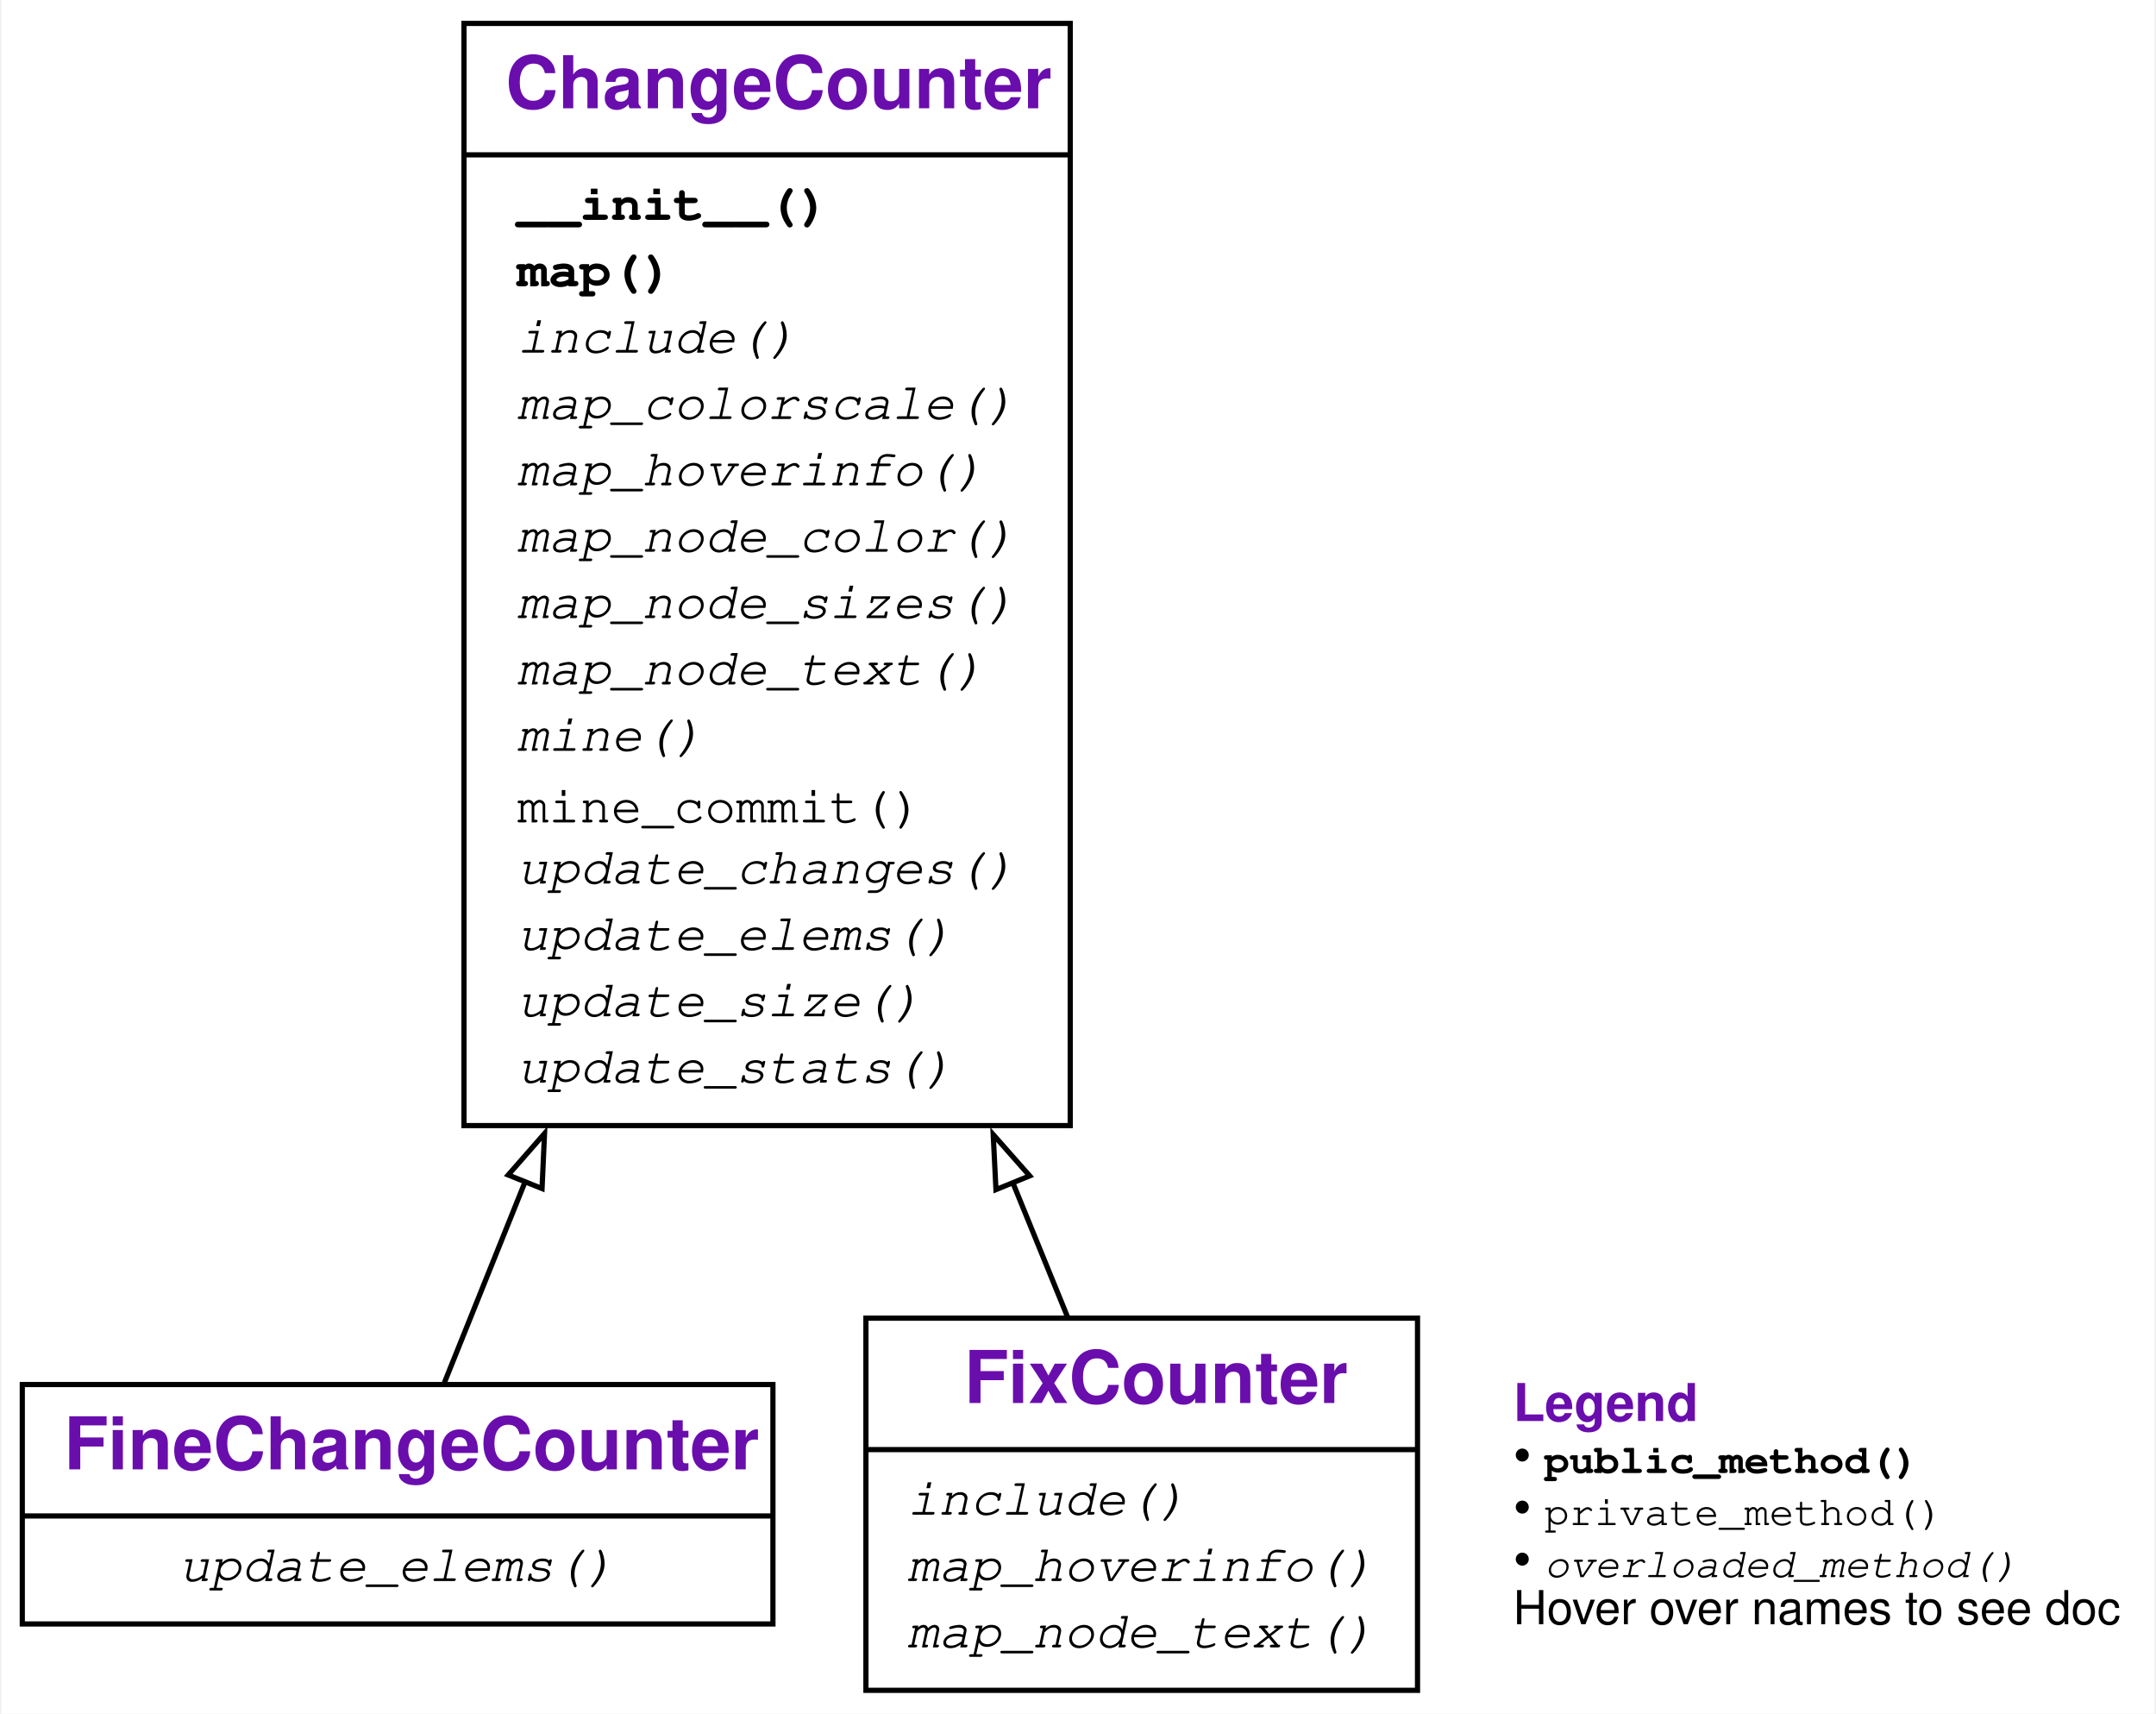
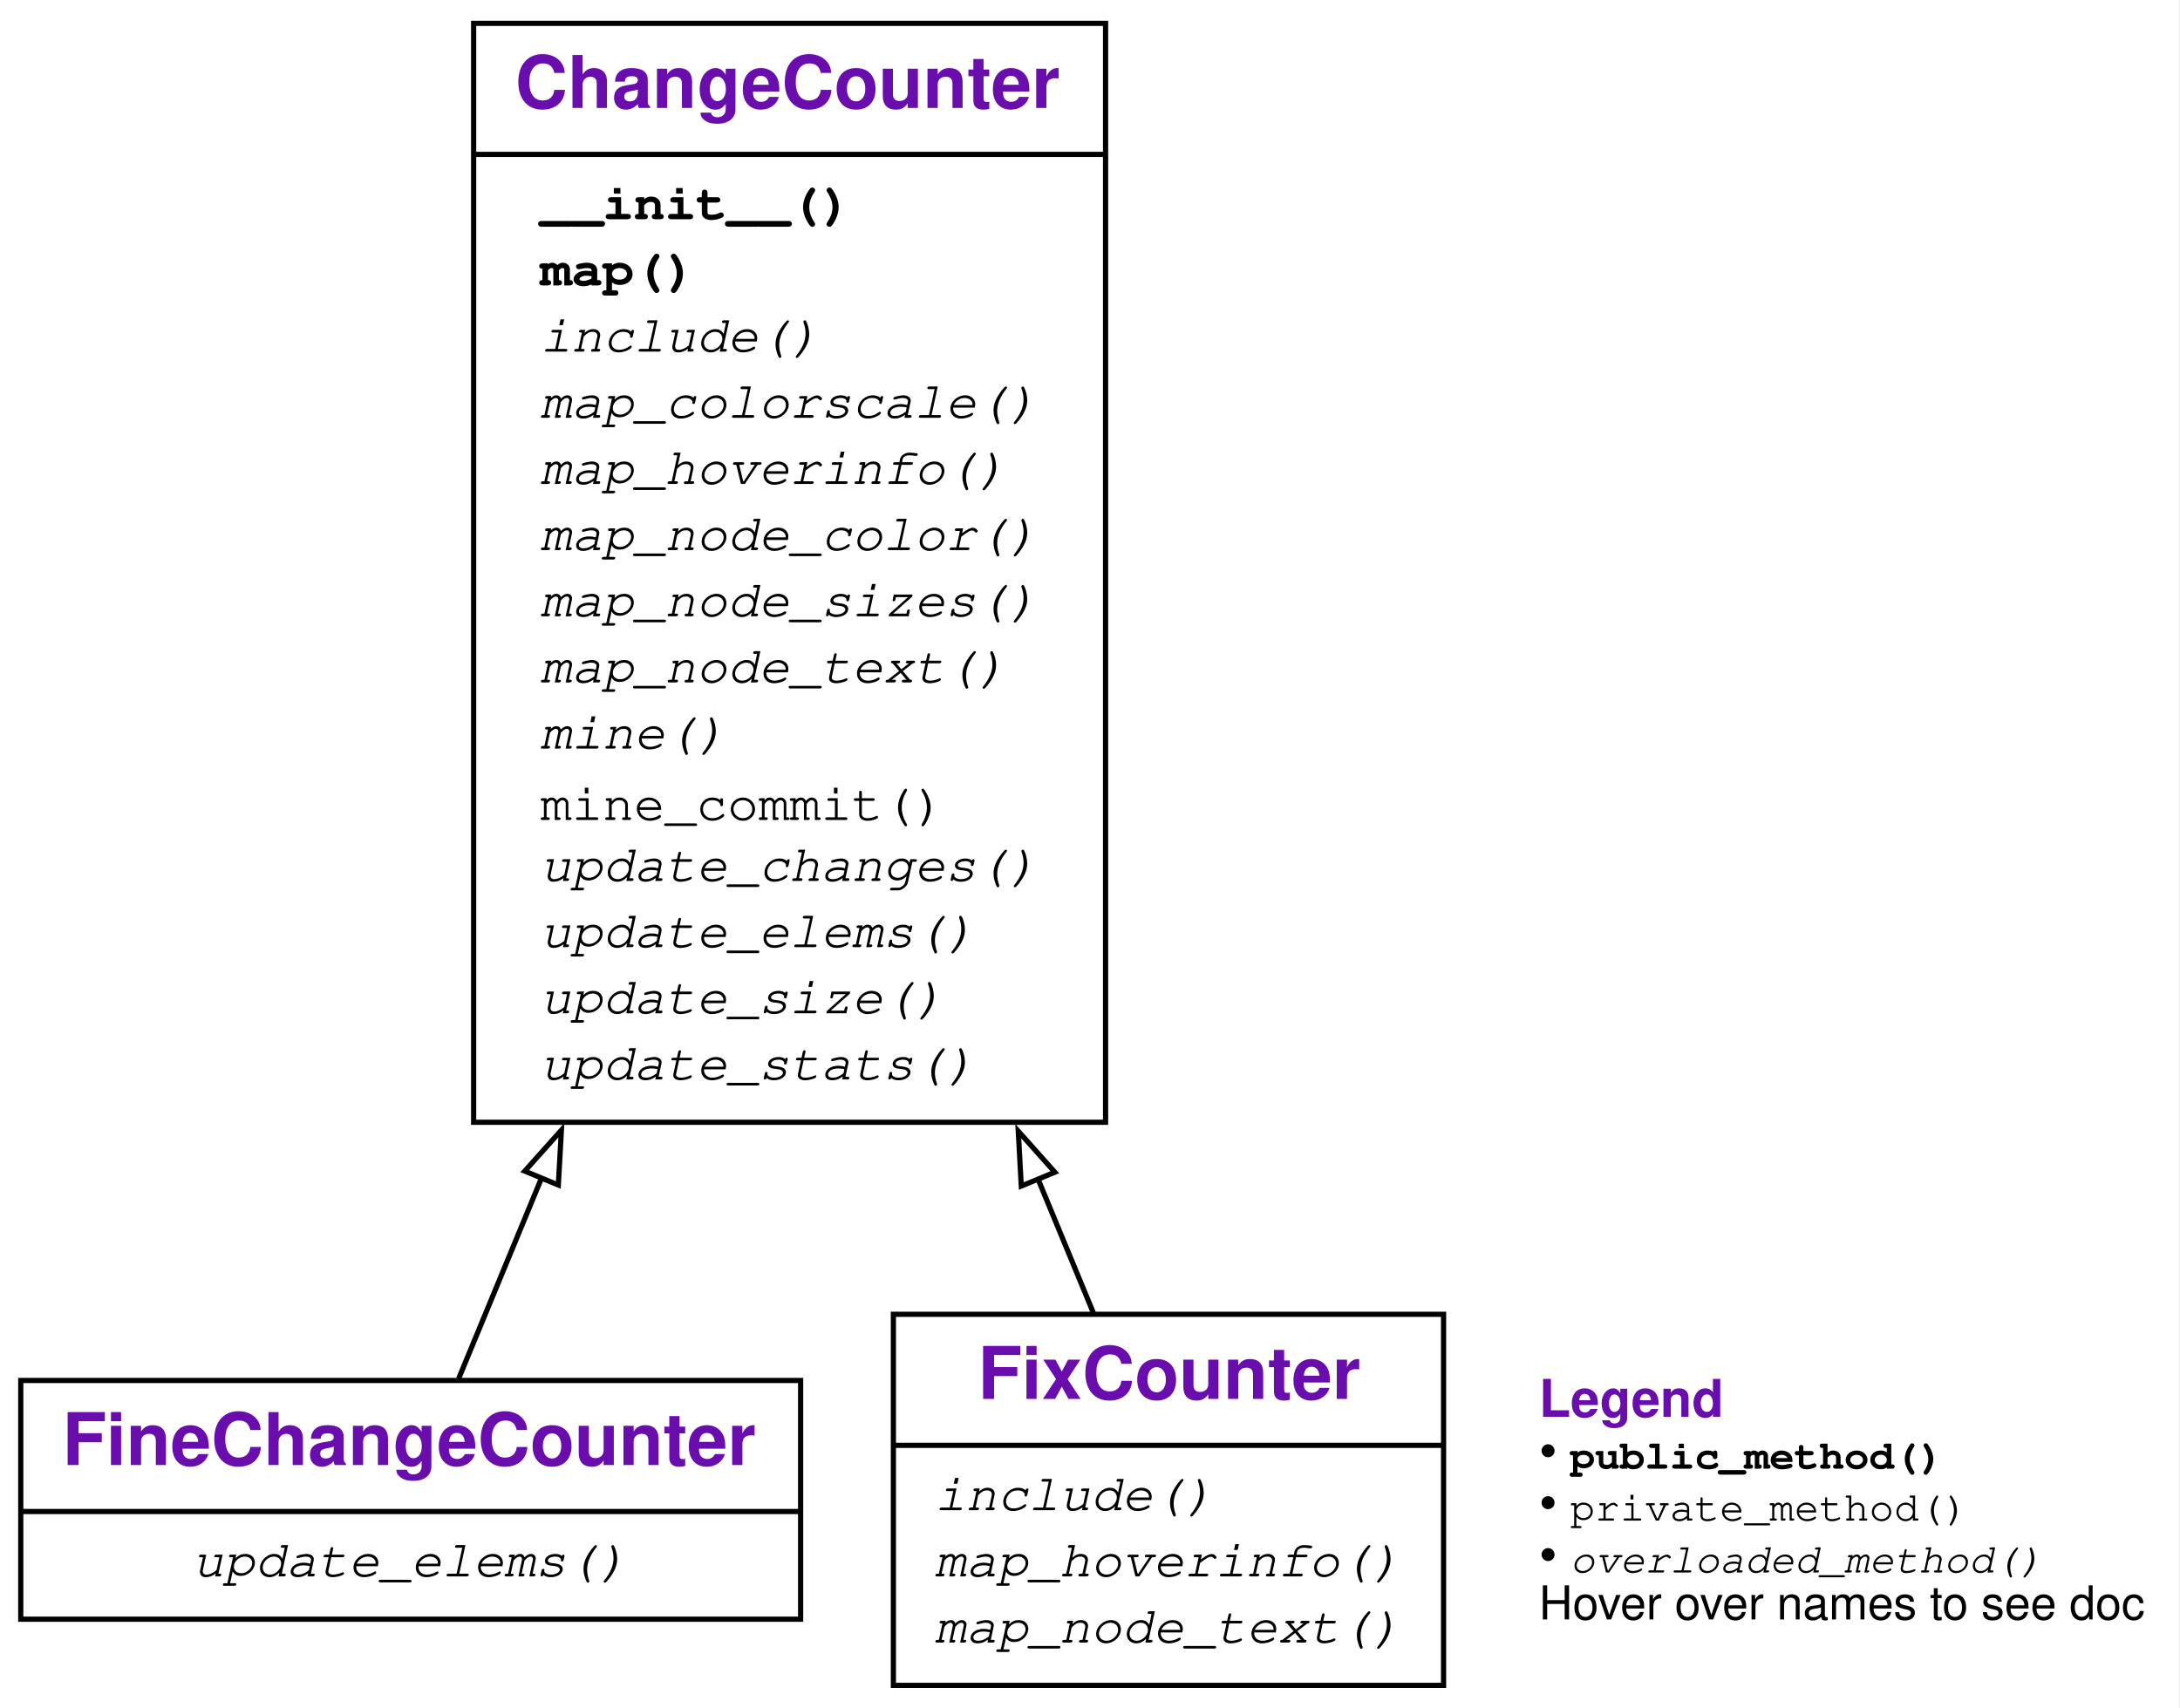
- <svg xmlns="http://www.w3.org/2000/svg" xmlns:xlink="http://www.w3.org/1999/xlink" width="414pt" height="329pt" viewBox="0.00 0.00 413.75 329.25">
+ <svg xmlns="http://www.w3.org/2000/svg" xmlns:xlink="http://www.w3.org/1999/xlink" width="420pt" height="329pt" viewBox="0.00 0.00 420.00 329.00">
  <g id="graph0" class="graph" transform="scale(1 1) rotate(0) translate(4 325.25)">
    <g id="a_graph0">
      <a xlink:title="FineChangeCounter class hierarchy">
-         <polygon fill="white" stroke="none" points="-4,4 -4,-325.25 409.75,-325.25 409.75,4 -4,4" />
+         <polygon fill="white" stroke="none" points="-4,4 -4,-325.25 415.75,-325.25 415.75,4 -4,4" />
      </a>
    </g>
    <g id="node1" class="node">
      <g id="a_node1">
        <a xlink:href="#" xlink:title="class FineChangeCounter:&#10;Count the changes for files in the repository and their elements">
-           <polygon fill="none" stroke="black" points="0,-13.25 0,-59.25 144.25,-59.25 144.25,-13.25 0,-13.25" />
-           <text text-anchor="start" x="8" y="-42.95" font-family="Raleway, Helvetica, Arial, sans-serif" font-weight="bold" font-size="14.00" fill="#6a0dad">FineChangeCounter</text>
-           <polyline fill="none" stroke="black" points="0,-34 144.25,-34" />
+           <polygon fill="none" stroke="black" points="0,-13.25 0,-59.25 150.25,-59.25 150.25,-13.25 0,-13.25" />
+           <text xml:space="preserve" text-anchor="start" x="8" y="-42.95" font-family="Raleway, Helvetica, Arial, sans-serif" font-weight="bold" font-size="14.00" fill="#6a0dad">FineChangeCounter</text>
+           <polyline fill="none" stroke="black" points="0,-34 150.25,-34" />
          <g id="a_node1_0">
            <a xlink:href="#" xlink:title="FineChangeCounter">
              <g id="a_node1_1">
                <a xlink:href="#" xlink:title="update_elems(self, node: Tuple, m: pydriller.domain.commit.ModifiedFile) -&gt; None:&#10;Update counters for subelements of `node` with modification `m`.&#10;To be defined in subclasses.">
-                   <text text-anchor="start" x="30.12" y="-21.5" font-family="'Fira Mono', 'Source Code Pro', 'Courier', monospace" font-style="italic" font-size="10.00">update_elems()</text>
+                   <text xml:space="preserve" text-anchor="start" x="33.12" y="-21.5" font-family="'Fira Mono', 'Source Code Pro', 'Courier', monospace" font-style="italic" font-size="10.00">update_elems()</text>
                </a>
              </g>
            </a>
          </g>
        </a>
      </g>
    </g>
    <g id="node2" class="node">
      <g id="a_node2">
        <a xlink:href="#" xlink:title="class ChangeCounter:&#10;Count the number of changes for a repository.">
-           <polygon fill="none" stroke="black" points="84.88,-109 84.88,-320.75 201.38,-320.75 201.38,-109 84.88,-109" />
-           <text text-anchor="start" x="92.88" y="-304.45" font-family="Raleway, Helvetica, Arial, sans-serif" font-weight="bold" font-size="14.00" fill="#6a0dad">ChangeCounter</text>
-           <polyline fill="none" stroke="black" points="84.88,-295.5 201.38,-295.5" />
+           <polygon fill="none" stroke="black" points="87.25,-109 87.25,-320.75 209,-320.75 209,-109 87.25,-109" />
+           <text xml:space="preserve" text-anchor="start" x="95.25" y="-304.45" font-family="Raleway, Helvetica, Arial, sans-serif" font-weight="bold" font-size="14.00" fill="#6a0dad">ChangeCounter</text>
+           <polyline fill="none" stroke="black" points="87.25,-295.5 209,-295.5" />
          <g id="a_node2_2">
            <a xlink:href="#" xlink:title="ChangeCounter">
              <g id="a_node2_3">
                <a xlink:href="#" xlink:title="__init__(self, repo: str, *, filter: Optional[Callable[[pydriller.domain.commit.Commit], bool]] = None, log: bool = False, **kwargs: Any) -&gt; None:&#10;Constructor.&#10;`repo` is a git repository (as URL or directory).&#10;`filter` is a predicate that takes a modification and returns True&#10;if it should be considered (default: consider all).&#10;`log` turns on logging if set.&#10;`kwargs` are passed to the `Repository()` constructor.">
-                   <text text-anchor="start" x="95.12" y="-283" font-family="'Fira Mono', 'Source Code Pro', 'Courier', monospace" font-weight="bold" font-size="10.00">__init__()</text>
+                   <text xml:space="preserve" text-anchor="start" x="100.12" y="-283" font-family="'Fira Mono', 'Source Code Pro', 'Courier', monospace" font-weight="bold" font-size="10.00">__init__()</text>
                </a>
              </g>
              <g id="a_node2_4">
                <a xlink:href="#" xlink:title="map(self) -&gt; plotly.graph_objs._figure.Figure:&#10;Produce an interactive tree map of the repository.">
-                   <text text-anchor="start" x="95.12" y="-270.25" font-family="'Fira Mono', 'Source Code Pro', 'Courier', monospace" font-weight="bold" font-size="10.00">map()</text>
+                   <text xml:space="preserve" text-anchor="start" x="100.12" y="-270.25" font-family="'Fira Mono', 'Source Code Pro', 'Courier', monospace" font-weight="bold" font-size="10.00">map()</text>
                </a>
              </g>
              <g id="a_node2_5">
                <a xlink:href="#" xlink:title="include(self, m: pydriller.domain.commit.ModifiedFile) -&gt; bool:&#10;Return True if the modification `m` should be included&#10;(default: the `filter` predicate given to the constructor).&#10;To be overloaded in subclasses.">
-                   <text text-anchor="start" x="95.12" y="-257.5" font-family="'Fira Mono', 'Source Code Pro', 'Courier', monospace" font-style="italic" font-size="10.00">include()</text>
+                   <text xml:space="preserve" text-anchor="start" x="100.12" y="-257.5" font-family="'Fira Mono', 'Source Code Pro', 'Courier', monospace" font-style="italic" font-size="10.00">include()</text>
                </a>
              </g>
              <g id="a_node2_6">
                <a xlink:href="#" xlink:title="map_colorscale(self) -&gt; str:&#10;Return the colorscale for the map. To be overloaded in subclasses.">
-                   <text text-anchor="start" x="95.12" y="-244.75" font-family="'Fira Mono', 'Source Code Pro', 'Courier', monospace" font-style="italic" font-size="10.00">map_colorscale()</text>
+                   <text xml:space="preserve" text-anchor="start" x="100.12" y="-244.75" font-family="'Fira Mono', 'Source Code Pro', 'Courier', monospace" font-style="italic" font-size="10.00">map_colorscale()</text>
                </a>
              </g>
              <g id="a_node2_7">
                <a xlink:href="#" xlink:title="map_hoverinfo(self) -&gt; str:&#10;Return the text to be shown when hovering over a node.&#10;To be overloaded in subclasses.">
-                   <text text-anchor="start" x="95.12" y="-232" font-family="'Fira Mono', 'Source Code Pro', 'Courier', monospace" font-style="italic" font-size="10.00">map_hoverinfo()</text>
+                   <text xml:space="preserve" text-anchor="start" x="100.12" y="-232" font-family="'Fira Mono', 'Source Code Pro', 'Courier', monospace" font-style="italic" font-size="10.00">map_hoverinfo()</text>
                </a>
              </g>
              <g id="a_node2_8">
                <a xlink:href="#" xlink:title="map_node_color(self, node: Tuple) -&gt; Optional[int]:&#10;Return a color of the node, as a number.&#10;Can be overloaded in subclasses.">
-                   <text text-anchor="start" x="95.12" y="-219.25" font-family="'Fira Mono', 'Source Code Pro', 'Courier', monospace" font-style="italic" font-size="10.00">map_node_color()</text>
+                   <text xml:space="preserve" text-anchor="start" x="100.12" y="-219.25" font-family="'Fira Mono', 'Source Code Pro', 'Courier', monospace" font-style="italic" font-size="10.00">map_node_color()</text>
                </a>
              </g>
              <g id="a_node2_9">
                <a xlink:href="#" xlink:title="map_node_sizes(self, scale: str = 'log') -&gt; Dict[Tuple, Union[int, float]]:&#10;Return a mapping of nodes to sizes.&#10;Can be overloaded in subclasses.">
-                   <text text-anchor="start" x="95.12" y="-206.5" font-family="'Fira Mono', 'Source Code Pro', 'Courier', monospace" font-style="italic" font-size="10.00">map_node_sizes()</text>
+                   <text xml:space="preserve" text-anchor="start" x="100.12" y="-206.5" font-family="'Fira Mono', 'Source Code Pro', 'Courier', monospace" font-style="italic" font-size="10.00">map_node_sizes()</text>
                </a>
              </g>
              <g id="a_node2_10">
                <a xlink:href="#" xlink:title="map_node_text(self, node: Tuple) -&gt; Optional[str]:&#10;Return the text to be shown for the node (default: #changes).&#10;Can be overloaded in subclasses.">
-                   <text text-anchor="start" x="95.12" y="-193.75" font-family="'Fira Mono', 'Source Code Pro', 'Courier', monospace" font-style="italic" font-size="10.00">map_node_text()</text>
+                   <text xml:space="preserve" text-anchor="start" x="100.12" y="-193.75" font-family="'Fira Mono', 'Source Code Pro', 'Courier', monospace" font-style="italic" font-size="10.00">map_node_text()</text>
                </a>
              </g>
              <g id="a_node2_11">
                <a xlink:href="#" xlink:title="mine(self, **kwargs: Any) -&gt; None:&#10;Gather data from repository. To be extended in subclasses.">
-                   <text text-anchor="start" x="95.12" y="-181" font-family="'Fira Mono', 'Source Code Pro', 'Courier', monospace" font-style="italic" font-size="10.00">mine()</text>
+                   <text xml:space="preserve" text-anchor="start" x="100.12" y="-181" font-family="'Fira Mono', 'Source Code Pro', 'Courier', monospace" font-style="italic" font-size="10.00">mine()</text>
                </a>
              </g>
              <g id="a_node2_12">
                <a xlink:href="#" xlink:title="mine_commit(self, commit: pydriller.domain.commit.Commit) -&gt; None">
-                   <text text-anchor="start" x="95.12" y="-167.25" font-family="'Fira Mono', 'Source Code Pro', 'Courier', monospace" font-size="10.00">mine_commit()</text>
+                   <text xml:space="preserve" text-anchor="start" x="100.12" y="-167.25" font-family="'Fira Mono', 'Source Code Pro', 'Courier', monospace" font-size="10.00">mine_commit()</text>
                </a>
              </g>
              <g id="a_node2_13">
                <a xlink:href="#" xlink:title="update_changes(self, node: Tuple, commit_msg: str) -&gt; None:&#10;Update stats for `node` changed with `commit_msg`.&#10;Can be extended in subclasses.">
-                   <text text-anchor="start" x="95.12" y="-155.5" font-family="'Fira Mono', 'Source Code Pro', 'Courier', monospace" font-style="italic" font-size="10.00">update_changes()</text>
+                   <text xml:space="preserve" text-anchor="start" x="100.12" y="-155.5" font-family="'Fira Mono', 'Source Code Pro', 'Courier', monospace" font-style="italic" font-size="10.00">update_changes()</text>
                </a>
              </g>
              <g id="a_node2_14">
                <a xlink:href="#" xlink:title="update_elems(self, node: Tuple, m: pydriller.domain.commit.ModifiedFile) -&gt; None:&#10;Update counters for subelements of `node` with modification `m`.&#10;To be defined in subclasses.">
-                   <text text-anchor="start" x="95.12" y="-142.75" font-family="'Fira Mono', 'Source Code Pro', 'Courier', monospace" font-style="italic" font-size="10.00">update_elems()</text>
+                   <text xml:space="preserve" text-anchor="start" x="100.12" y="-142.75" font-family="'Fira Mono', 'Source Code Pro', 'Courier', monospace" font-style="italic" font-size="10.00">update_elems()</text>
                </a>
              </g>
              <g id="a_node2_15">
                <a xlink:href="#" xlink:title="update_size(self, node: Tuple, size: int) -&gt; None:&#10;Update counters for `node` with `size`.&#10;Can be extended in subclasses.">
-                   <text text-anchor="start" x="95.12" y="-130" font-family="'Fira Mono', 'Source Code Pro', 'Courier', monospace" font-style="italic" font-size="10.00">update_size()</text>
+                   <text xml:space="preserve" text-anchor="start" x="100.12" y="-130" font-family="'Fira Mono', 'Source Code Pro', 'Courier', monospace" font-style="italic" font-size="10.00">update_size()</text>
                </a>
              </g>
              <g id="a_node2_16">
                <a xlink:href="#" xlink:title="update_stats(self, m: pydriller.domain.commit.ModifiedFile) -&gt; None:&#10;Update counters with modification `m`.&#10;Can be extended in subclasses.">
-                   <text text-anchor="start" x="95.12" y="-117.25" font-family="'Fira Mono', 'Source Code Pro', 'Courier', monospace" font-style="italic" font-size="10.00">update_stats()</text>
+                   <text xml:space="preserve" text-anchor="start" x="100.12" y="-117.25" font-family="'Fira Mono', 'Source Code Pro', 'Courier', monospace" font-style="italic" font-size="10.00">update_stats()</text>
                </a>
              </g>
            </a>
          </g>
        </a>
      </g>
    </g>
    <g id="edge1" class="edge">
-       <path fill="none" stroke="black" d="M81.12,-59.62C85.39,-70.25 90.86,-83.85 96.77,-98.56" />
-       <polygon fill="none" stroke="black" points="93.38,-99.51 100.36,-107.48 99.88,-96.9 93.38,-99.51" />
+       <path fill="none" stroke="black" d="M84.37,-59.62C88.77,-70.25 94.39,-83.85 100.46,-98.56" />
+       <polygon fill="none" stroke="black" points="97.1,-99.59 104.16,-107.49 103.57,-96.91 97.1,-99.59" />
    </g>
    <g id="node3" class="node">
      <g id="a_node3">
        <a xlink:href="#" xlink:title="class FixCounter:&#10;Count the fixes for files in the repository.&#10;Fixes are all commits whose message starts with the word 'Fix: '">
-           <polygon fill="none" stroke="black" points="162.12,-0.5 162.12,-72 268.12,-72 268.12,-0.5 162.12,-0.5" />
-           <text text-anchor="start" x="181" y="-55.7" font-family="Raleway, Helvetica, Arial, sans-serif" font-weight="bold" font-size="14.00" fill="#6a0dad">FixCounter</text>
-           <polyline fill="none" stroke="black" points="162.12,-46.75 268.12,-46.75" />
+           <polygon fill="none" stroke="black" points="168.12,-0.5 168.12,-72 274.12,-72 274.12,-0.5 168.12,-0.5" />
+           <text xml:space="preserve" text-anchor="start" x="184.38" y="-55.7" font-family="Raleway, Helvetica, Arial, sans-serif" font-weight="bold" font-size="14.00" fill="#6a0dad">FixCounter</text>
+           <polyline fill="none" stroke="black" points="168.12,-46.75 274.12,-46.75" />
          <g id="a_node3_17">
            <a xlink:href="#" xlink:title="FixCounter">
              <g id="a_node3_18">
                <a xlink:href="#" xlink:title="include(self, m: pydriller.domain.commit.ModifiedFile) -&gt; bool:&#10;Include all modifications whose commit messages start with 'Fix:'">
-                   <text text-anchor="start" x="170.12" y="-34.25" font-family="'Fira Mono', 'Source Code Pro', 'Courier', monospace" font-style="italic" font-size="10.00">include()</text>
+                   <text xml:space="preserve" text-anchor="start" x="176.12" y="-34.25" font-family="'Fira Mono', 'Source Code Pro', 'Courier', monospace" font-style="italic" font-size="10.00">include()</text>
                </a>
              </g>
              <g id="a_node3_19">
                <a xlink:href="#" xlink:title="map_hoverinfo(self) -&gt; str:&#10;Return the text to be shown when hovering over a node.&#10;To be overloaded in subclasses.">
-                   <text text-anchor="start" x="170.12" y="-21.5" font-family="'Fira Mono', 'Source Code Pro', 'Courier', monospace" font-style="italic" font-size="10.00">map_hoverinfo()</text>
+                   <text xml:space="preserve" text-anchor="start" x="176.12" y="-21.5" font-family="'Fira Mono', 'Source Code Pro', 'Courier', monospace" font-style="italic" font-size="10.00">map_hoverinfo()</text>
                </a>
              </g>
              <g id="a_node3_20">
                <a xlink:href="#" xlink:title="map_node_text(self, node: Tuple) -&gt; str:&#10;Return the text to be shown for the node (default: #changes).&#10;Can be overloaded in subclasses.">
-                   <text text-anchor="start" x="170.12" y="-8.75" font-family="'Fira Mono', 'Source Code Pro', 'Courier', monospace" font-style="italic" font-size="10.00">map_node_text()</text>
+                   <text xml:space="preserve" text-anchor="start" x="176.12" y="-8.75" font-family="'Fira Mono', 'Source Code Pro', 'Courier', monospace" font-style="italic" font-size="10.00">map_node_text()</text>
                </a>
              </g>
            </a>
          </g>
        </a>
      </g>
    </g>
    <g id="edge2" class="edge">
-       <path fill="none" stroke="black" d="M200.9,-72.15C197.68,-80.03 194.1,-88.83 190.33,-98.08" />
-       <polygon fill="none" stroke="black" points="187.11,-96.7 186.58,-107.28 193.59,-99.34 187.11,-96.7" />
+       <path fill="none" stroke="black" d="M206.7,-72.15C203.44,-80.03 199.81,-88.83 195.98,-98.08" />
+       <polygon fill="none" stroke="black" points="192.76,-96.71 192.18,-107.29 199.23,-99.38 192.76,-96.71" />
    </g>
    <g id="node4" class="node">
-       <text text-anchor="start" x="286.5" y="-52.25" font-family="Raleway, Helvetica, Arial, sans-serif" font-weight="bold" font-size="10.00" fill="#6a0dad">Legend</text>
-       <text text-anchor="start" x="286.5" y="-42.25" font-family="Raleway, Helvetica, Arial, sans-serif" font-size="10.00">• </text>
-       <text text-anchor="start" x="292.5" y="-42.25" font-family="'Fira Mono', 'Source Code Pro', 'Courier', monospace" font-weight="bold" font-size="8.00">public_method()</text>
-       <text text-anchor="start" x="286.5" y="-32.25" font-family="Raleway, Helvetica, Arial, sans-serif" font-size="10.00">• </text>
-       <text text-anchor="start" x="292.5" y="-32.25" font-family="'Fira Mono', 'Source Code Pro', 'Courier', monospace" font-size="8.00">private_method()</text>
-       <text text-anchor="start" x="286.5" y="-22.25" font-family="Raleway, Helvetica, Arial, sans-serif" font-size="10.00">• </text>
-       <text text-anchor="start" x="292.5" y="-22.25" font-family="'Fira Mono', 'Source Code Pro', 'Courier', monospace" font-style="italic" font-size="8.00">overloaded_method()</text>
-       <text text-anchor="start" x="286.5" y="-13.2" font-family="Helvetica,sans-Serif" font-size="9.00">Hover over names to see doc</text>
+       <text xml:space="preserve" text-anchor="start" x="292.5" y="-52.25" font-family="Raleway, Helvetica, Arial, sans-serif" font-weight="bold" font-size="10.00" fill="#6a0dad">Legend</text>
+       <text xml:space="preserve" text-anchor="start" x="292.5" y="-42.25" font-family="Raleway, Helvetica, Arial, sans-serif" font-size="10.00">• </text>
+       <text xml:space="preserve" text-anchor="start" x="298.5" y="-42.25" font-family="'Fira Mono', 'Source Code Pro', 'Courier', monospace" font-weight="bold" font-size="8.00">public_method()</text>
+       <text xml:space="preserve" text-anchor="start" x="292.5" y="-32.25" font-family="Raleway, Helvetica, Arial, sans-serif" font-size="10.00">• </text>
+       <text xml:space="preserve" text-anchor="start" x="298.5" y="-32.25" font-family="'Fira Mono', 'Source Code Pro', 'Courier', monospace" font-size="8.00">private_method()</text>
+       <text xml:space="preserve" text-anchor="start" x="292.5" y="-22.25" font-family="Raleway, Helvetica, Arial, sans-serif" font-size="10.00">• </text>
+       <text xml:space="preserve" text-anchor="start" x="298.5" y="-22.25" font-family="'Fira Mono', 'Source Code Pro', 'Courier', monospace" font-style="italic" font-size="8.00">overloaded_method()</text>
+       <text xml:space="preserve" text-anchor="start" x="292.5" y="-13.2" font-family="Helvetica,sans-Serif" font-size="9.00">Hover over names to see doc</text>
    </g>
  </g>
</svg>
